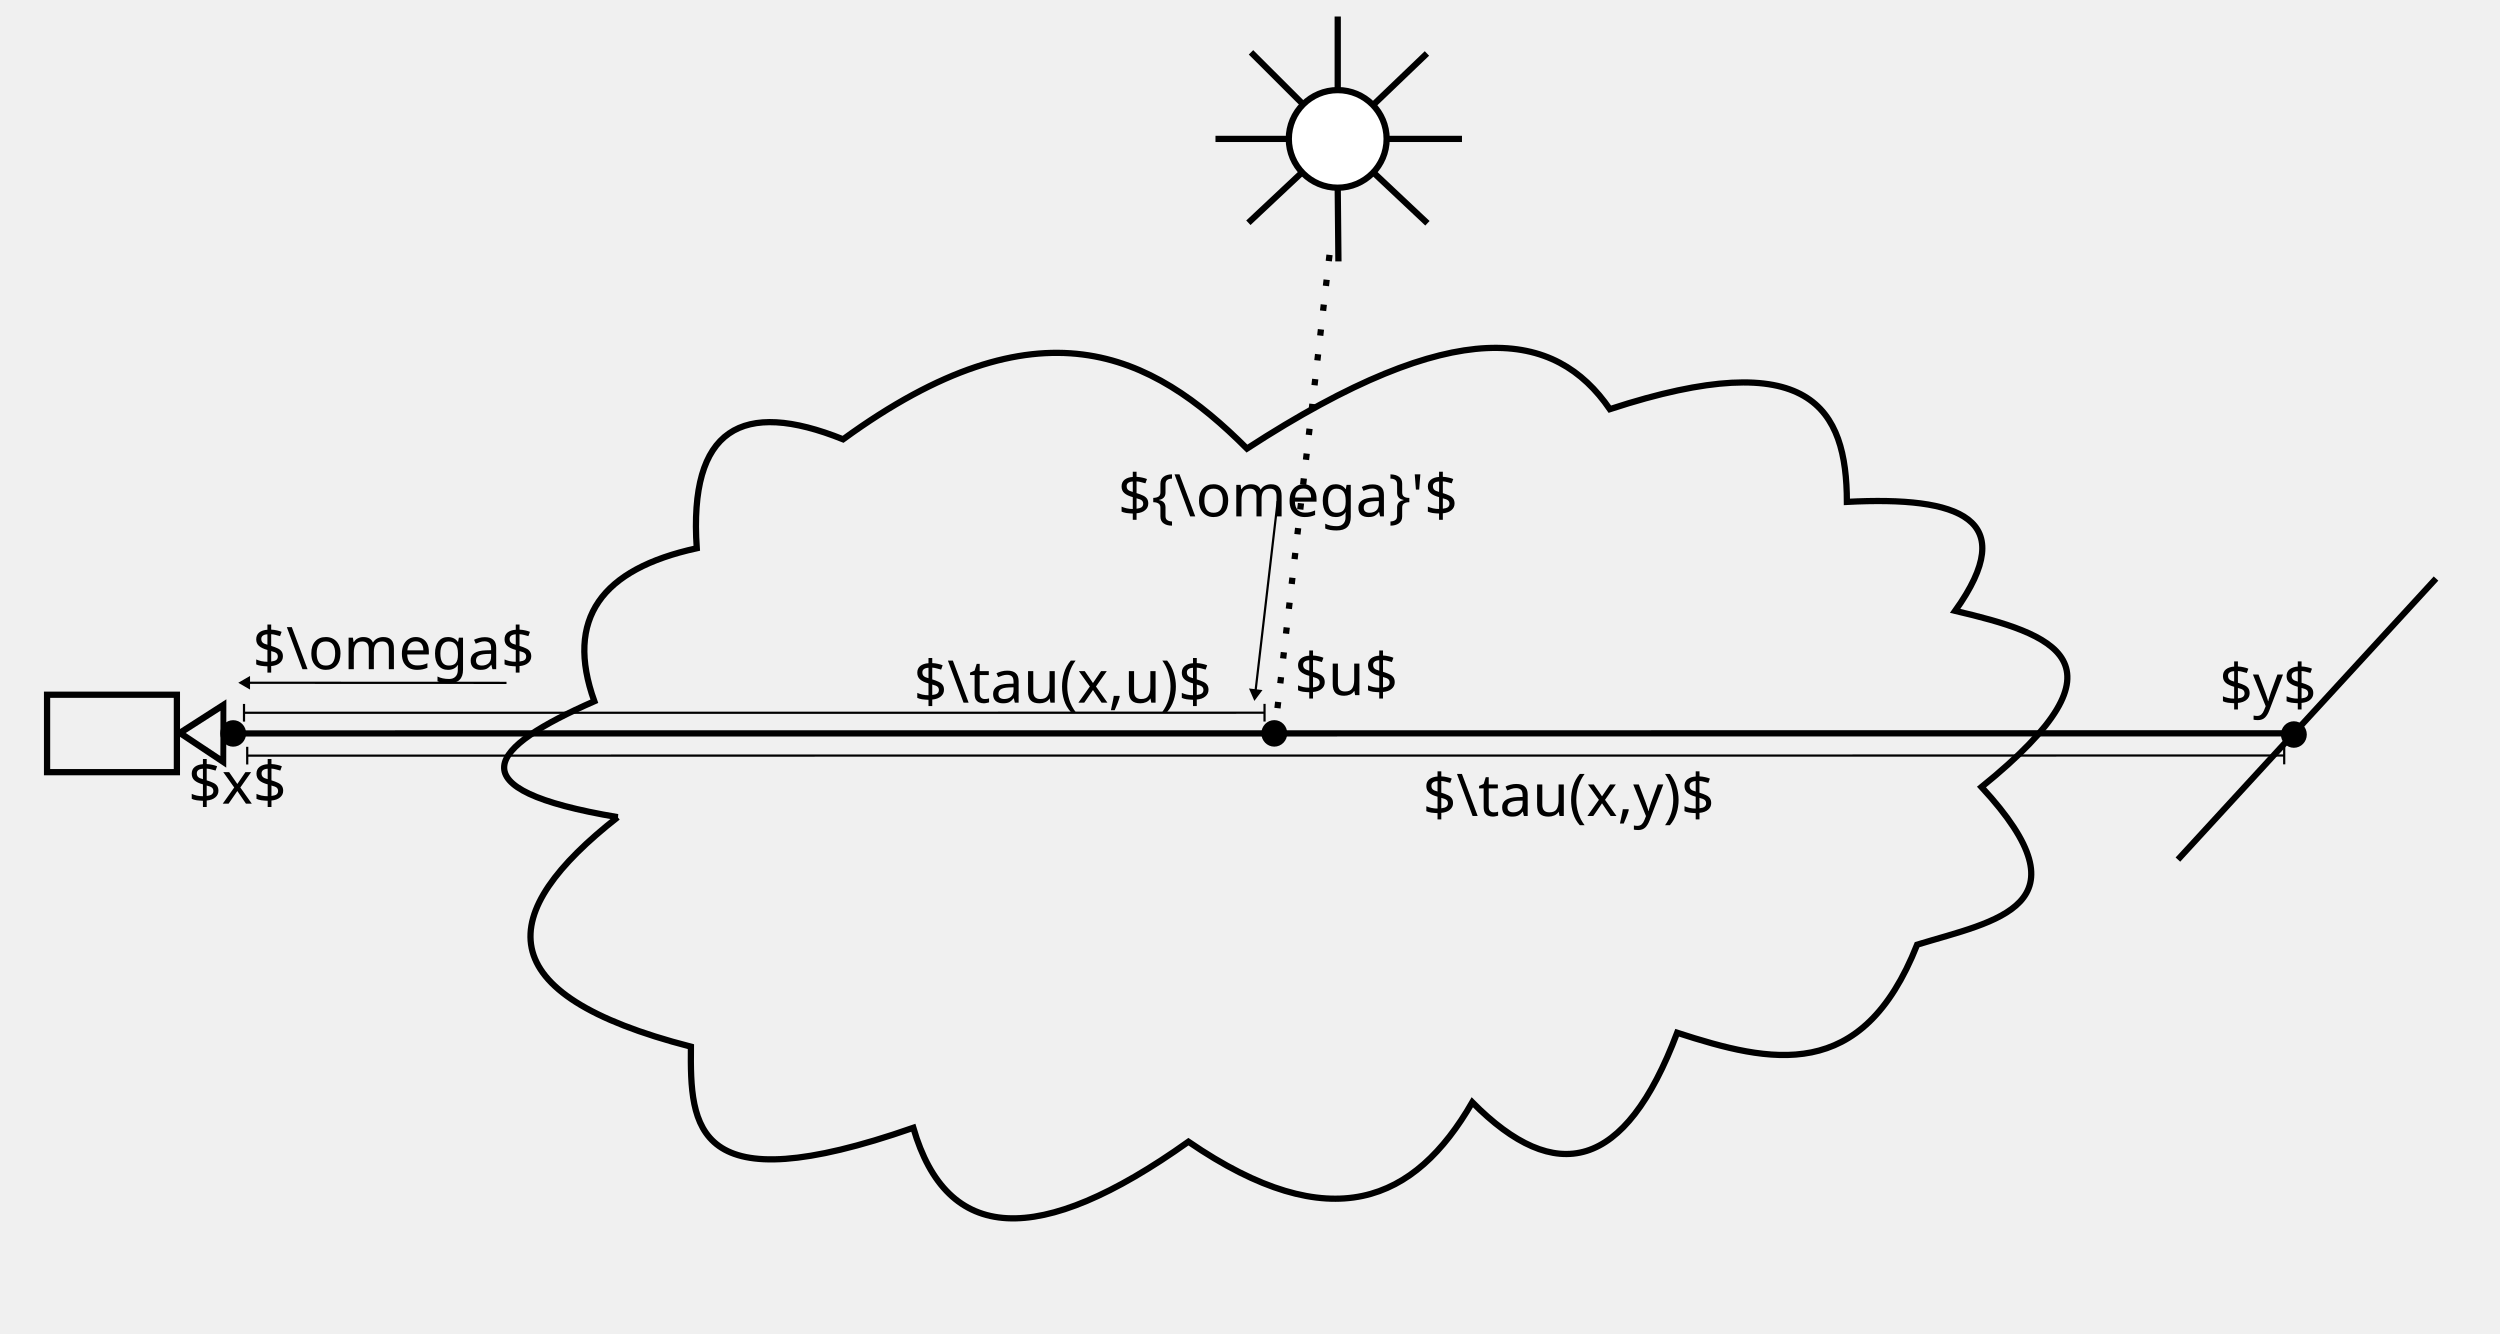
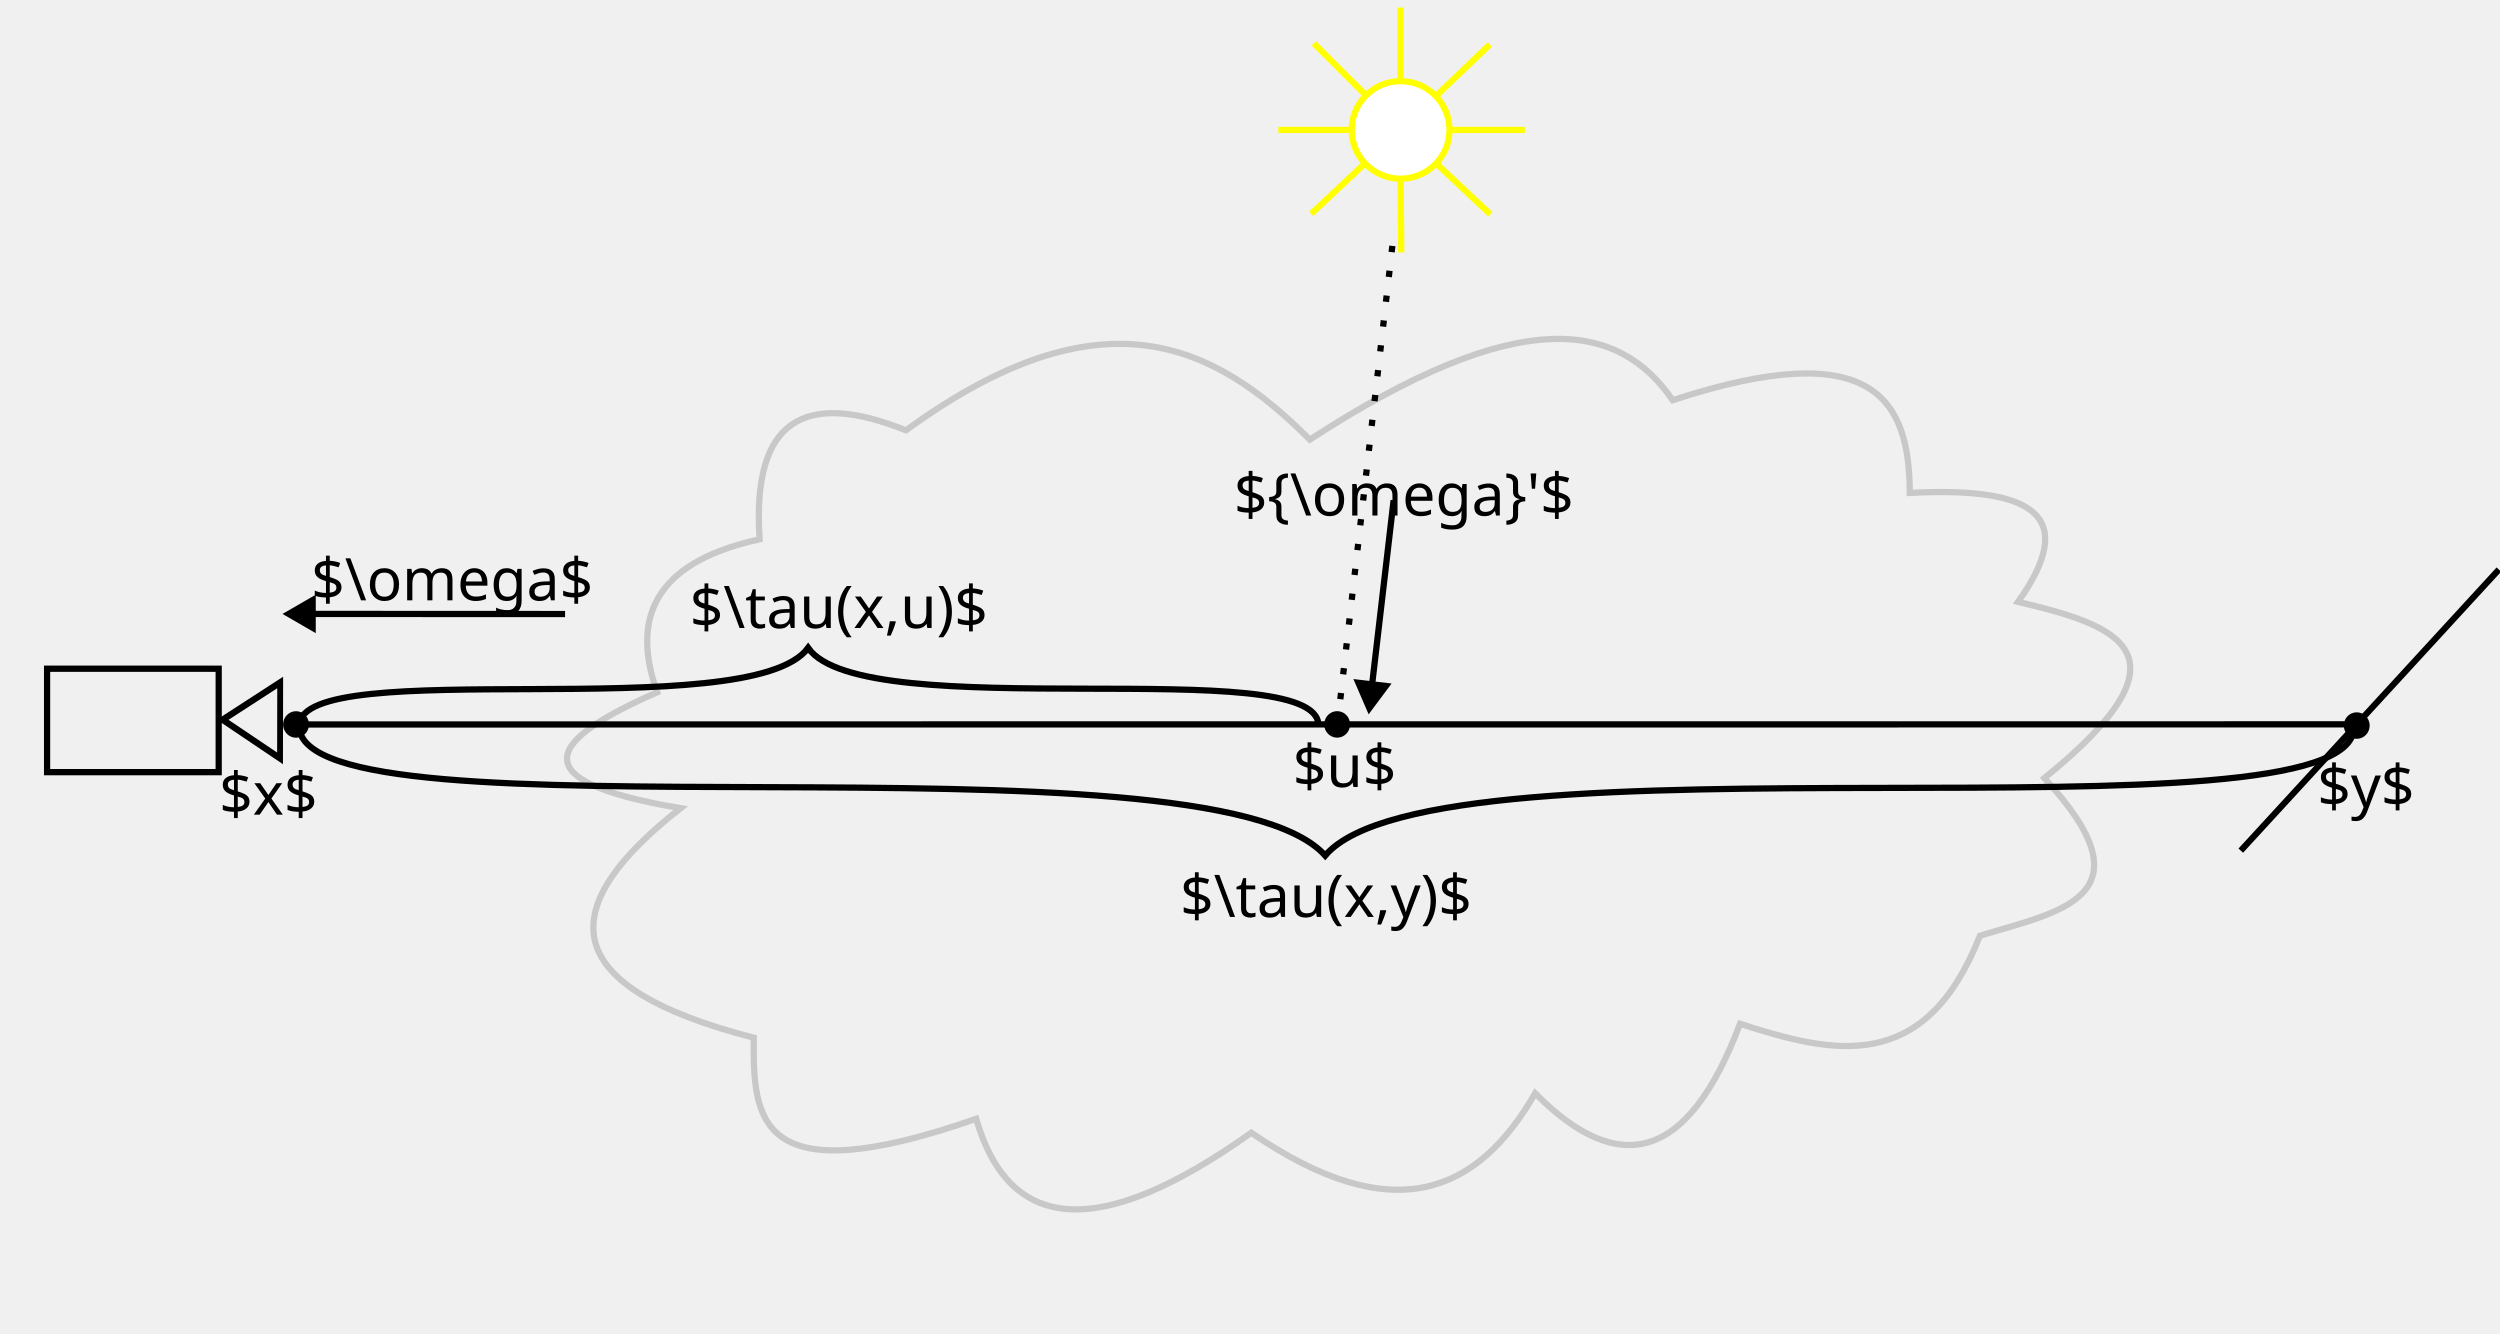
<svg xmlns="http://www.w3.org/2000/svg" width="300mm" height="160mm" viewBox="0 0 300 160" version="1.1" id="svg9745">
  <defs id="defs9742">
-     <marker style="overflow:visible" id="marker13594" refX="0" refY="0" orient="auto" markerWidth="1" markerHeight="8" viewBox="0 0 1 8" preserveAspectRatio="xMidYMid">
-       <path style="fill:none;stroke:context-stroke;stroke-width:1" d="M 0,4 V -4" id="path13592" />
-     </marker>
-     <marker style="overflow:visible" id="Stop" refX="0" refY="0" orient="auto" markerWidth="1" markerHeight="8" viewBox="0 0 1 8" preserveAspectRatio="xMidYMid">
-       <path style="fill:none;stroke:context-stroke;stroke-width:1" d="M 0,4 V -4" id="path171" />
-     </marker>
    <marker style="overflow:visible" id="TriangleStart" refX="0" refY="0" orient="auto-start-reverse" markerWidth="5.324" markerHeight="6.155" viewBox="0 0 5.324 6.155" preserveAspectRatio="xMidYMid">
      <path transform="scale(0.5)" style="fill:context-stroke;fill-rule:evenodd;stroke:context-stroke;stroke-width:1pt" d="M 5.77,0 -2.88,5 V -5 Z" id="path135" />
    </marker>
  </defs>
  <g id="layer1">
-     <g id="g24383" transform="translate(0.142382,1.762705)" style="stroke-width:0.75;stroke-dasharray:none">
-       <rect style="fill:#000000;fill-opacity:0;fill-rule:evenodd;stroke:#000000;stroke-width:0.75;stroke-opacity:1;stroke-dasharray:none" id="rect23545" width="15.579" height="9.292" x="5.505" y="81.605" />
-       <path style="fill:#000000;fill-opacity:0;stroke:#000000;stroke-width:4.955;stroke-dasharray:none;stroke-opacity:1" id="path24379" d="M 23.832,56.182 -12.034,33.699 25.37,13.879 Z" transform="matrix(0.1421574,-0.00419207,0.0048424,0.1609977,22.99368,80.71258)" />
+     <g id="g24383" transform="matrix(1.321862,0,0,1.335709,-1.627611,-28.75392)" style="stroke-width:0.564;stroke-dasharray:none">
+       <rect style="fill:#000000;fill-opacity:0;fill-rule:evenodd;stroke:#000000;stroke-width:0.564;stroke-dasharray:none;stroke-opacity:1" id="rect23545" width="15.579" height="9.292" x="5.505" y="81.605" />
+       <path style="fill:#000000;fill-opacity:0;stroke:#000000;stroke-width:3.729;stroke-dasharray:none;stroke-opacity:1" id="path24379" d="M 23.832,56.182 -12.034,33.699 25.37,13.879 Z" transform="matrix(0.1421574,-0.00419207,0.0048424,0.1609977,22.99368,80.71258)" />
    </g>
-     <path style="fill:none;stroke:#000000;stroke-width:0.75;stroke-linecap:butt;stroke-linejoin:miter;stroke-opacity:1;stroke-dasharray:none" d="m 74.129,98.06 c -14.692,11.506 -15.775,21.215 8.78,27.54 -0.09,9.628 0.233,18.962 26.69,9.736 4.013,13.846 14.951,14.528 33.012,1.669 17.138,11.75 27.194,7.179 34.065,-4.729 10,10.093 18.328,8.26 24.583,-8.345 11.21,3.623 22.18,6.178 28.797,-10.571 9.37,-2.861 20.969,-4.592 7.726,-18.916 18.684,-15.101 8.447,-18.401 -3.161,-21.142 C 242.546,62.191 235.151,59.521 221.628,60.227 221.596,49.033 217.319,41.2 193.182,49.1 186.656,39.6 174.809,37.478 149.634,53.829 138.16,42.337 124.69,35.586 101.171,52.716 89.045,47.847 82.631,51.38 83.611,65.791 72.185,68.283 67.763,74.242 71.32,84.151 c -12.676,5.561 -17.103,10.561 2.81,13.909 z" id="path10311" />
-     <path style="fill:none;stroke:#000000;stroke-width:0.75;stroke-linecap:butt;stroke-linejoin:miter;stroke-opacity:1;stroke-dasharray:none" d="M 261.349,103.151 292.322,69.425" id="path10375" />
-     <g id="g11805" transform="matrix(0.6316355,0,0,0.6301597,128.3556,-94.5847)" style="stroke-width:1.189;stroke-dasharray:none">
-       <path style="fill:none;stroke:#000000;stroke-width:1.189;stroke-linecap:butt;stroke-linejoin:miter;stroke-dasharray:none;stroke-opacity:1" d="M 50.934,167.256 V 153.241" id="path10742" />
-       <path style="fill:none;stroke:#000000;stroke-width:1.189;stroke-linecap:butt;stroke-linejoin:miter;stroke-dasharray:none;stroke-opacity:1" d="M 60.226,176.548 H 74.539" id="path10744" />
-       <path style="fill:none;stroke:#000000;stroke-width:1.189;stroke-linecap:butt;stroke-linejoin:miter;stroke-dasharray:none;stroke-opacity:1" d="M 41.642,176.548 H 27.709" id="path10746" />
-       <path style="fill:none;stroke:#000000;stroke-width:1.189;stroke-linecap:butt;stroke-linejoin:miter;stroke-dasharray:none;stroke-opacity:1" d="m 50.934,176.548 v 9.292 l 0.132,14.035" id="path10748" />
-       <path style="fill:none;stroke:#000000;stroke-width:1.189;stroke-linecap:butt;stroke-linejoin:miter;stroke-dasharray:none;stroke-opacity:1" d="m 50.934,176.548 17.041,16.066" id="path10750" />
-       <path style="fill:none;stroke:#000000;stroke-width:1.189;stroke-linecap:butt;stroke-linejoin:miter;stroke-dasharray:none;stroke-opacity:1" d="M 67.883,160.275 50.934,176.548 34.459,160.063" id="path10752" />
-       <path style="fill:none;stroke:#000000;stroke-width:1.189;stroke-linecap:butt;stroke-linejoin:miter;stroke-dasharray:none;stroke-opacity:1" d="M 50.934,176.548 33.957,192.518" id="path10754" />
-       <circle style="fill:#ffffff;fill-opacity:1;stroke:#000000;stroke-width:1.189;stroke-dasharray:none;stroke-opacity:0.996" id="path10377" cx="50.934" cy="176.548" r="9.292" />
+     <path style="fill:none;stroke:#c8c8c8;stroke-width:0.75;stroke-linecap:butt;stroke-linejoin:miter;stroke-dasharray:none;stroke-opacity:1" d="m 81.673,96.983 c -14.692,11.506 -15.775,21.215 8.78,27.54 -0.09,9.628 0.233,18.962 26.69,9.736 4.013,13.846 14.951,14.528 33.012,1.669 17.138,11.75 27.194,7.179 34.065,-4.729 10,10.093 18.328,8.26 24.583,-8.345 11.21,3.623 22.18,6.178 28.797,-10.571 9.37,-2.861 20.969,-4.592 7.726,-18.916 18.684,-15.101 8.447,-18.401 -3.161,-21.142 C 250.09,61.114 242.694,58.444 229.172,59.151 229.14,47.956 224.863,40.124 200.726,48.023 194.2,38.524 182.353,36.401 157.178,52.752 145.704,41.26 132.234,34.51 108.714,51.64 96.589,46.771 90.174,50.303 91.155,64.714 79.729,67.206 75.307,73.165 78.863,83.074 c -12.676,5.561 -17.103,10.561 2.81,13.909 z" id="path10311" />
+     <path style="fill:none;stroke:#000000;stroke-width:0.75;stroke-linecap:butt;stroke-linejoin:miter;stroke-dasharray:none;stroke-opacity:1" d="M 268.893,102.075 299.866,68.348" id="path10375" />
+     <g id="g11805" transform="matrix(0.6316355,0,0,0.6301597,135.8995,-95.66138)" style="stroke-width:1.189;stroke-dasharray:none;stroke:#ffff00;stroke-opacity:1">
+       <path style="fill:none;stroke:#ffff00;stroke-width:1.189;stroke-linecap:butt;stroke-linejoin:miter;stroke-dasharray:none;stroke-opacity:1" d="M 50.934,167.256 V 153.241" id="path10742" />
+       <path style="fill:none;stroke:#ffff00;stroke-width:1.189;stroke-linecap:butt;stroke-linejoin:miter;stroke-dasharray:none;stroke-opacity:1" d="M 60.226,176.548 H 74.539" id="path10744" />
+       <path style="fill:none;stroke:#ffff00;stroke-width:1.189;stroke-linecap:butt;stroke-linejoin:miter;stroke-dasharray:none;stroke-opacity:1" d="M 41.642,176.548 H 27.709" id="path10746" />
+       <path style="fill:none;stroke:#ffff00;stroke-width:1.189;stroke-linecap:butt;stroke-linejoin:miter;stroke-dasharray:none;stroke-opacity:1" d="m 50.934,176.548 v 9.292 l 0.132,14.035" id="path10748" />
+       <path style="fill:none;stroke:#ffff00;stroke-width:1.189;stroke-linecap:butt;stroke-linejoin:miter;stroke-dasharray:none;stroke-opacity:1" d="m 50.934,176.548 17.041,16.066" id="path10750" />
+       <path style="fill:none;stroke:#ffff00;stroke-width:1.189;stroke-linecap:butt;stroke-linejoin:miter;stroke-dasharray:none;stroke-opacity:1" d="M 67.883,160.275 50.934,176.548 34.459,160.063" id="path10752" />
+       <path style="fill:none;stroke:#ffff00;stroke-width:1.189;stroke-linecap:butt;stroke-linejoin:miter;stroke-dasharray:none;stroke-opacity:1" d="M 50.934,176.548 33.957,192.518" id="path10754" />
+       <circle style="fill:#ffffff;fill-opacity:1;stroke:#ffff00;stroke-width:1.189;stroke-dasharray:none;stroke-opacity:1" id="path10377" cx="50.934" cy="176.548" r="9.292" />
    </g>
-     <ellipse style="fill:#000000;fill-opacity:1;stroke:#000000;stroke-width:0.75;stroke-opacity:0.996" id="path10525" cx="27.981" cy="88.012" rx="1.178" ry="1.217" />
-     <ellipse style="fill:#000000;fill-opacity:1;stroke:#000000;stroke-width:0.75;stroke-opacity:0.996" id="path10525-3" cx="152.915" cy="88.006" rx="1.178" ry="1.217" />
-     <ellipse style="fill:#000000;fill-opacity:1;stroke:#000000;stroke-width:0.75;stroke-opacity:0.996" id="path10525-5" cx="275.264" cy="88.144" rx="1.178" ry="1.217" />
-     <path style="fill:none;stroke:#000000;stroke-width:0.75;stroke-linecap:butt;stroke-linejoin:miter;stroke-opacity:1;stroke-dasharray:none" d="m 27.981,88.012 247.283,-0.013" id="path11550" />
-     <text xml:space="preserve" style="font-size:7.056px;line-height:1.25;font-family:'Bodoni MT';-inkscape-font-specification:'Bodoni MT';stroke-width:0.265" x="22.572" y="96.438" id="text11554">
-       <tspan id="tspan11552" style="font-size:7.056px;stroke-width:0.265" x="22.572" y="96.438">$x$</tspan>
+     <ellipse style="fill:#000000;fill-opacity:1;stroke:#000000;stroke-width:0.75;stroke-opacity:0.996" id="path10525" cx="35.525" cy="86.935" rx="1.178" ry="1.217" />
+     <ellipse style="fill:#000000;fill-opacity:1;stroke:#000000;stroke-width:0.75;stroke-opacity:0.996" id="path10525-3" cx="160.459" cy="86.929" rx="1.178" ry="1.217" />
+     <ellipse style="fill:#000000;fill-opacity:1;stroke:#000000;stroke-width:0.75;stroke-opacity:0.996" id="path10525-5" cx="282.808" cy="87.068" rx="1.178" ry="1.217" />
+     <path style="fill:none;stroke:#000000;stroke-width:0.75;stroke-linecap:butt;stroke-linejoin:miter;stroke-dasharray:none;stroke-opacity:1" d="m 35.525,86.935 247.283,-0.013" id="path11550" />
+     <text xml:space="preserve" style="font-size:7.056px;line-height:1.25;font-family:'Bodoni MT';-inkscape-font-specification:'Bodoni MT';stroke-width:0.265" x="26.298" y="97.761" id="text11554">
+       <tspan id="tspan11552" style="font-size:7.056px;stroke-width:0.265" x="26.298" y="97.761">$x$</tspan>
    </text>
-     <text xml:space="preserve" style="font-size:7.056px;line-height:1.25;font-family:'Bodoni MT';-inkscape-font-specification:'Bodoni MT';stroke-width:0.265" x="155.327" y="83.414" id="text11554-8">
-       <tspan id="tspan11552-5" style="font-size:7.056px;stroke-width:0.265" x="155.327" y="83.414">$u$</tspan>
+     <text xml:space="preserve" style="font-size:7.056px;line-height:1.25;font-family:'Bodoni MT';-inkscape-font-specification:'Bodoni MT';stroke-width:0.265" x="155.124" y="94.439" id="text11554-8">
+       <tspan id="tspan11552-5" style="font-size:7.056px;stroke-width:0.265" x="155.124" y="94.439">$u$</tspan>
    </text>
-     <text xml:space="preserve" style="font-size:7.056px;line-height:1.25;font-family:'Bodoni MT';-inkscape-font-specification:'Bodoni MT';stroke-width:0.265" x="266.316" y="84.727" id="text11554-7">
-       <tspan id="tspan11552-6" style="font-size:7.056px;stroke-width:0.265" x="266.316" y="84.727">$y$</tspan>
+     <text xml:space="preserve" style="font-size:7.056px;line-height:1.25;font-family:'Bodoni MT';-inkscape-font-specification:'Bodoni MT';stroke-width:0.265" x="278.071" y="96.842" id="text11554-7">
+       <tspan id="tspan11552-6" style="font-size:7.056px;stroke-width:0.265" x="278.071" y="96.842">$y$</tspan>
    </text>
-     <path style="fill:none;stroke:#000000;stroke-width:0.265;stroke-linecap:butt;stroke-linejoin:miter;stroke-dasharray:none;stroke-opacity:1;marker-start:url(#TriangleStart)" d="m 29.534,81.932 31.246,0.013" id="path11600" />
-     <text xml:space="preserve" style="font-size:7.056px;line-height:1.25;font-family:'Bodoni MT';-inkscape-font-specification:'Bodoni MT';stroke-width:0.265" x="30.307" y="80.305" id="text11554-9">
-       <tspan id="tspan11552-0" style="font-size:7.056px;stroke-width:0.265" x="30.307" y="80.305">$\omega$</tspan>
+     <path style="fill:none;stroke:#000000;stroke-width:0.75;stroke-linecap:butt;stroke-linejoin:miter;stroke-dasharray:none;stroke-opacity:1;marker-start:url(#TriangleStart)" d="m 36.562,73.671 31.246,0.013" id="path11600" />
+     <text xml:space="preserve" style="font-size:7.056px;line-height:1.25;font-family:'Bodoni MT';-inkscape-font-specification:'Bodoni MT';stroke-width:0.265" x="37.335" y="72.044" id="text11554-9">
+       <tspan id="tspan11552-0" style="font-size:7.056px;stroke-width:0.265" x="37.335" y="72.044">$\omega$</tspan>
    </text>
-     <path style="fill:none;stroke:#000000;stroke-width:0.75;stroke-linecap:butt;stroke-linejoin:miter;stroke-opacity:1;stroke-dasharray:0.75,2.25;stroke-dashoffset:0" d="m 152.953,87.959 6.729,-58.608" id="path11735" />
-     <path style="fill:none;stroke:#000000;stroke-width:0.265px;stroke-linecap:butt;stroke-linejoin:miter;stroke-opacity:1;marker-start:url(#TriangleStart)" d="m 150.634,83.177 2.691,-23.051" id="path11735-1" />
-     <text xml:space="preserve" style="font-size:7.056px;line-height:1.25;font-family:'Bodoni MT';-inkscape-font-specification:'Bodoni MT';stroke-width:0.265" x="134.152" y="61.968" id="text11554-9-8">
-       <tspan id="tspan11552-0-1" style="font-size:7.056px;stroke-width:0.265" x="134.152" y="61.968">${\omega}'$</tspan>
+     <path style="fill:none;stroke:#000000;stroke-width:0.75;stroke-linecap:butt;stroke-linejoin:miter;stroke-dasharray:0.75, 2.25;stroke-dashoffset:0;stroke-opacity:1" d="m 160.497,86.882 6.729,-58.608" id="path11735" />
+     <path style="fill:none;stroke:#000000;stroke-width:0.75;stroke-linecap:butt;stroke-linejoin:miter;stroke-opacity:1;marker-start:url(#TriangleStart);stroke-dasharray:none" d="m 164.545,83.074 2.691,-23.051" id="path11735-1" />
+     <text xml:space="preserve" style="font-size:7.056px;line-height:1.25;font-family:'Bodoni MT';-inkscape-font-specification:'Bodoni MT';stroke-width:0.265" x="148.063" y="61.865" id="text11554-9-8">
+       <tspan id="tspan11552-0-1" style="font-size:7.056px;stroke-width:0.265" x="148.063" y="61.865">${\omega}'$</tspan>
    </text>
-     <path style="fill:none;stroke:#000000;stroke-width:0.265px;stroke-linecap:butt;stroke-linejoin:miter;stroke-opacity:1;marker-start:url(#Stop);marker-end:url(#marker13594)" d="M 29.667,90.675 274.104,90.662" id="path13536" />
-     <text xml:space="preserve" style="font-size:7.056px;line-height:1.25;font-family:'Bodoni MT';-inkscape-font-specification:'Bodoni MT';stroke-width:0.265" x="170.724" y="97.919" id="text11554-9-2">
-       <tspan id="tspan11552-0-4" style="font-size:7.056px;stroke-width:0.265" x="170.724" y="97.919">$\tau(x,y)$</tspan>
+     <text xml:space="preserve" style="font-size:7.056px;line-height:1.25;font-family:'Bodoni MT';-inkscape-font-specification:'Bodoni MT';stroke-width:0.265" x="141.608" y="110.035" id="text11554-9-2">
+       <tspan id="tspan11552-0-4" style="font-size:7.056px;stroke-width:0.265" x="141.608" y="110.035">$\tau(x,y)$</tspan>
    </text>
-     <path style="fill:none;stroke:#000000;stroke-width:0.265px;stroke-linecap:butt;stroke-linejoin:miter;stroke-opacity:1;marker-start:url(#marker13594);marker-end:url(#Stop)" d="m 29.281,85.533 122.463,-0.006" id="path13697" />
-     <text xml:space="preserve" style="font-size:7.056px;line-height:1.25;font-family:'Bodoni MT';-inkscape-font-specification:'Bodoni MT';stroke-width:0.265" x="109.638" y="84.321" id="text11554-9-2-5">
-       <tspan id="tspan11552-0-4-7" style="font-size:7.056px;stroke-width:0.265" x="109.638" y="84.321">$\tau(x,u)$</tspan>
+     <text xml:space="preserve" style="font-size:7.056px;line-height:1.25;font-family:'Bodoni MT';-inkscape-font-specification:'Bodoni MT';stroke-width:0.265" x="82.76" y="75.362" id="text11554-9-2-5">
+       <tspan id="tspan11552-0-4-7" style="font-size:7.056px;stroke-width:0.265" x="82.76" y="75.362">$\tau(x,u)$</tspan>
    </text>
+     <path style="fill:none;stroke:#000000;stroke-width:0.75;stroke-linecap:butt;stroke-linejoin:miter;stroke-dasharray:none;stroke-opacity:1" d="m 35.892,87.143 c 0.313,14.559 109.098,-0.214 123.133,15.525 13.4,-15.742 123.228,-0.79 123.44,-15.352" id="path4156" />
+     <path style="fill:none;stroke:#000000;stroke-width:0.75;stroke-linecap:butt;stroke-linejoin:miter;stroke-dasharray:none;stroke-opacity:1" d="m 35.891,87.106 c 0.155,-8.776 54.12,0.129 61.082,-9.358 6.647,9.489 61.129,0.476 61.234,9.254" id="path4156-0" />
  </g>
</svg>
